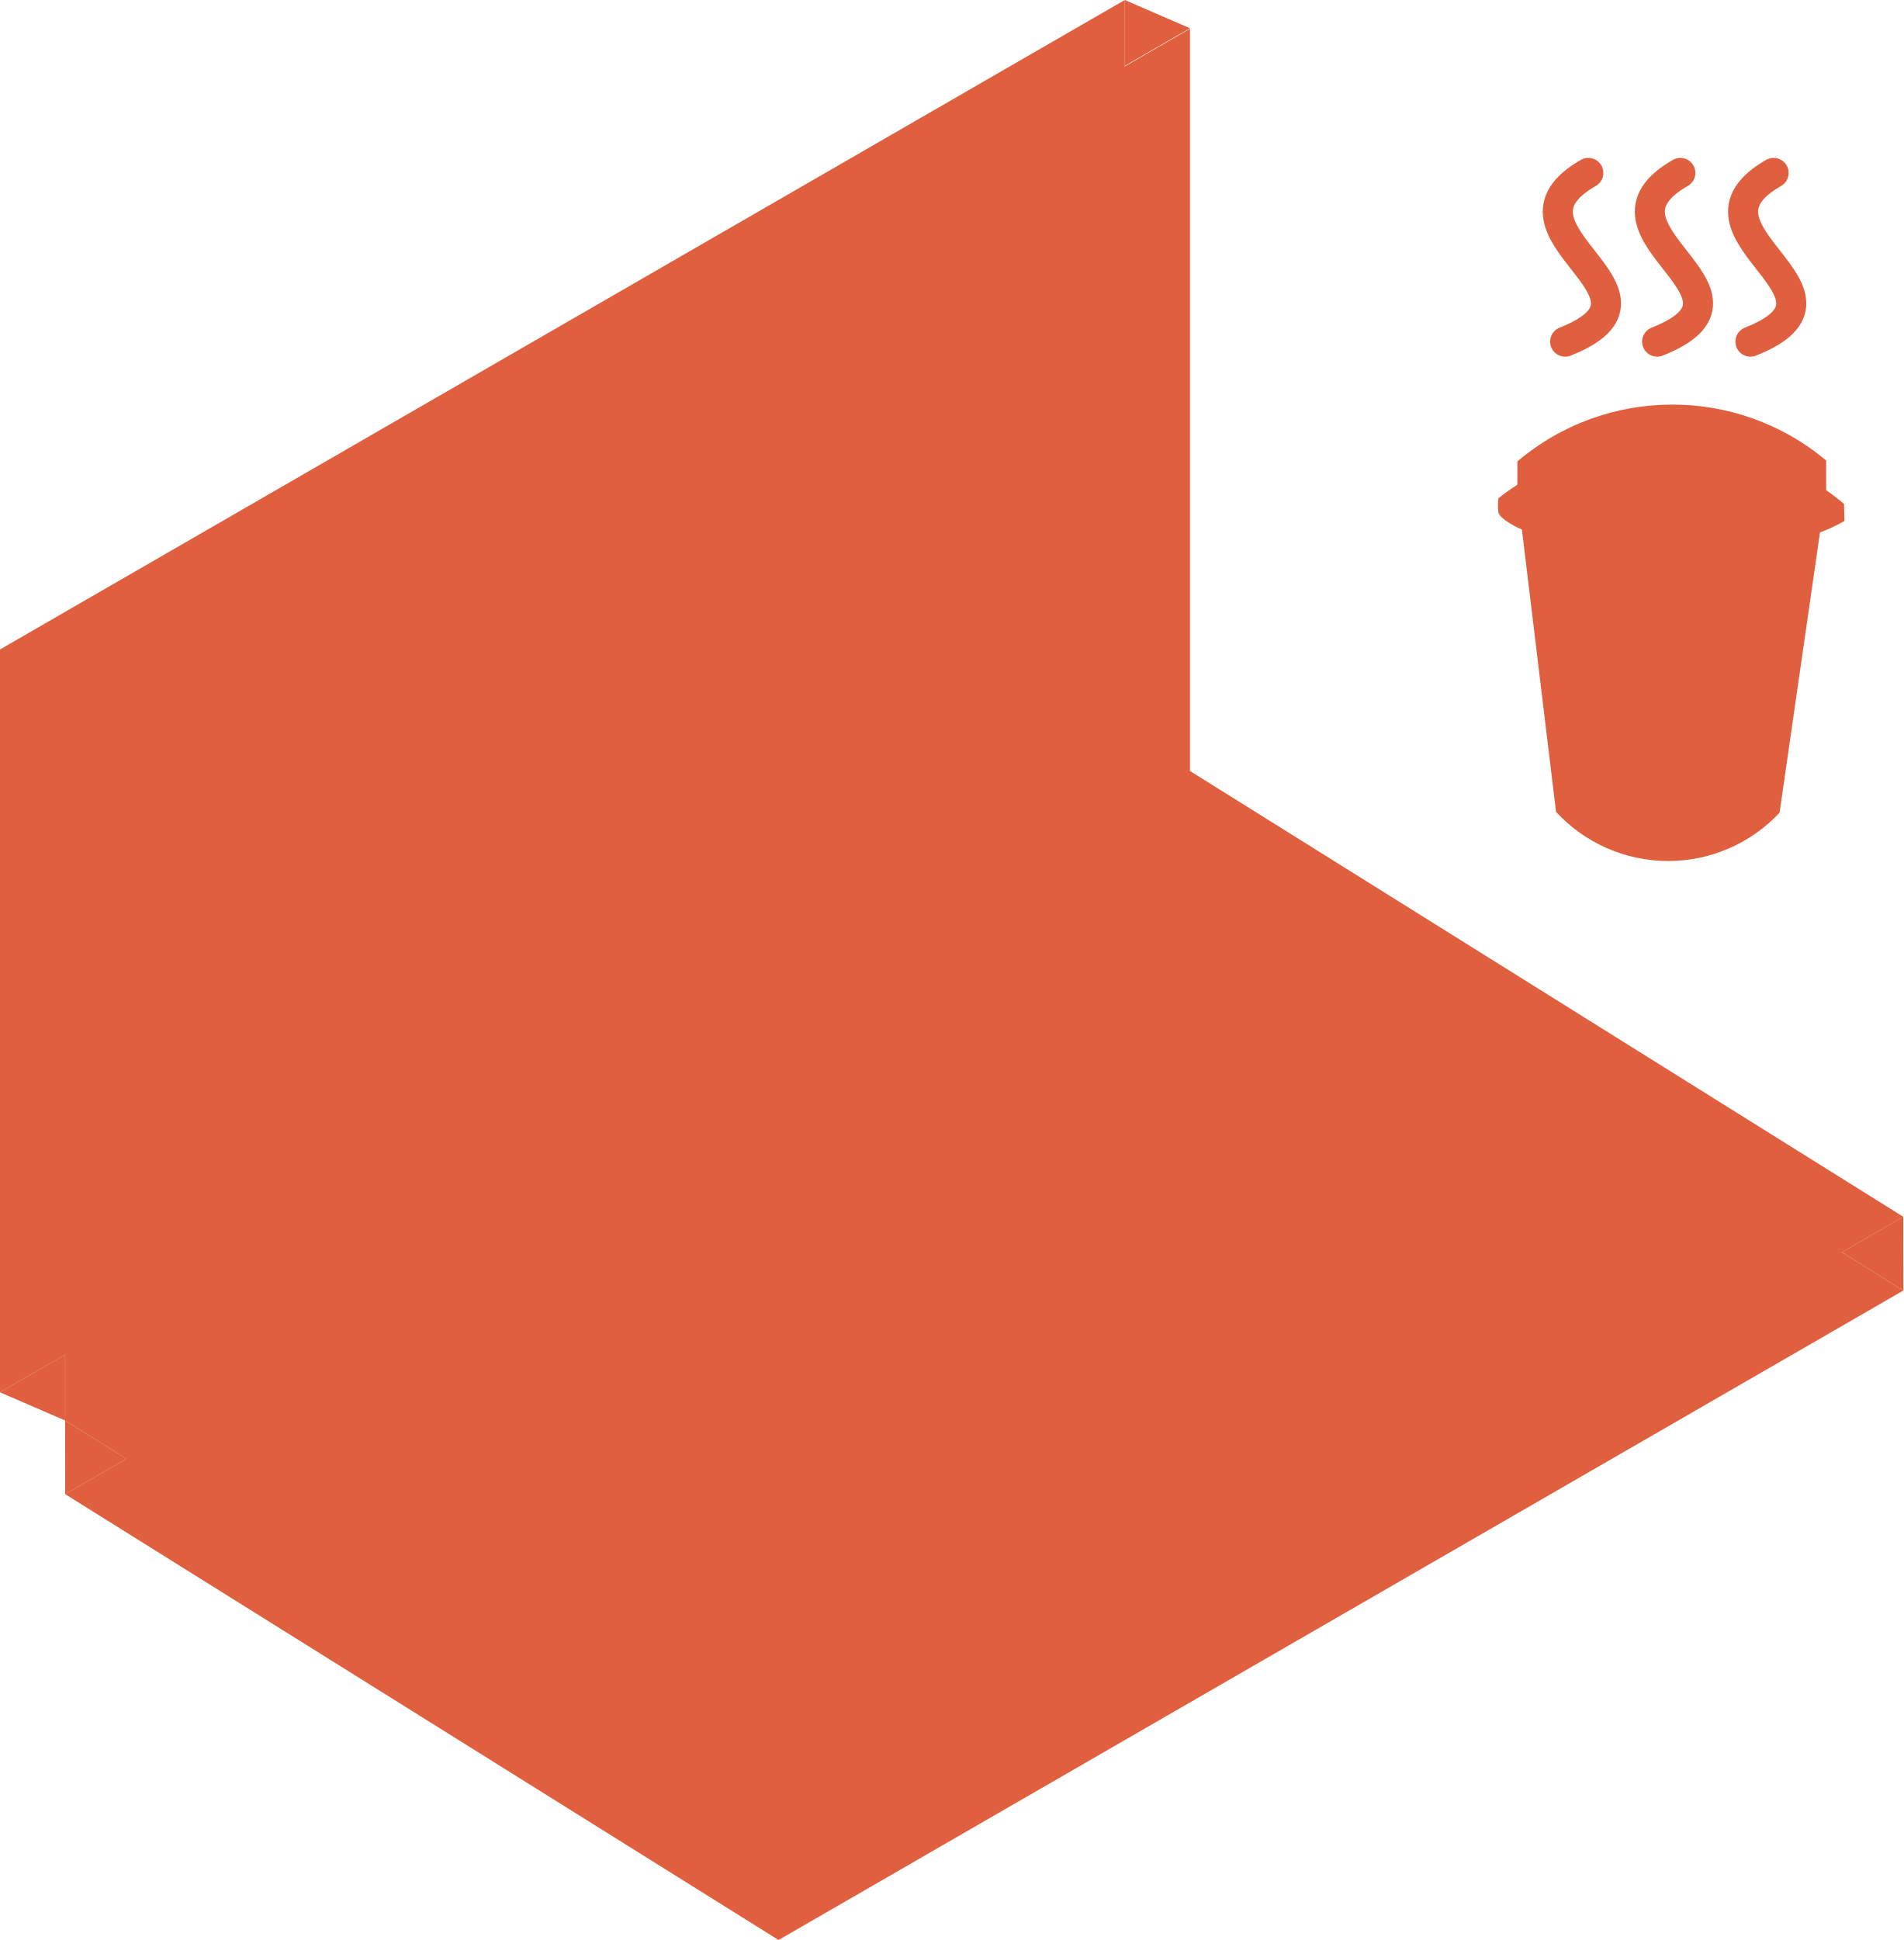
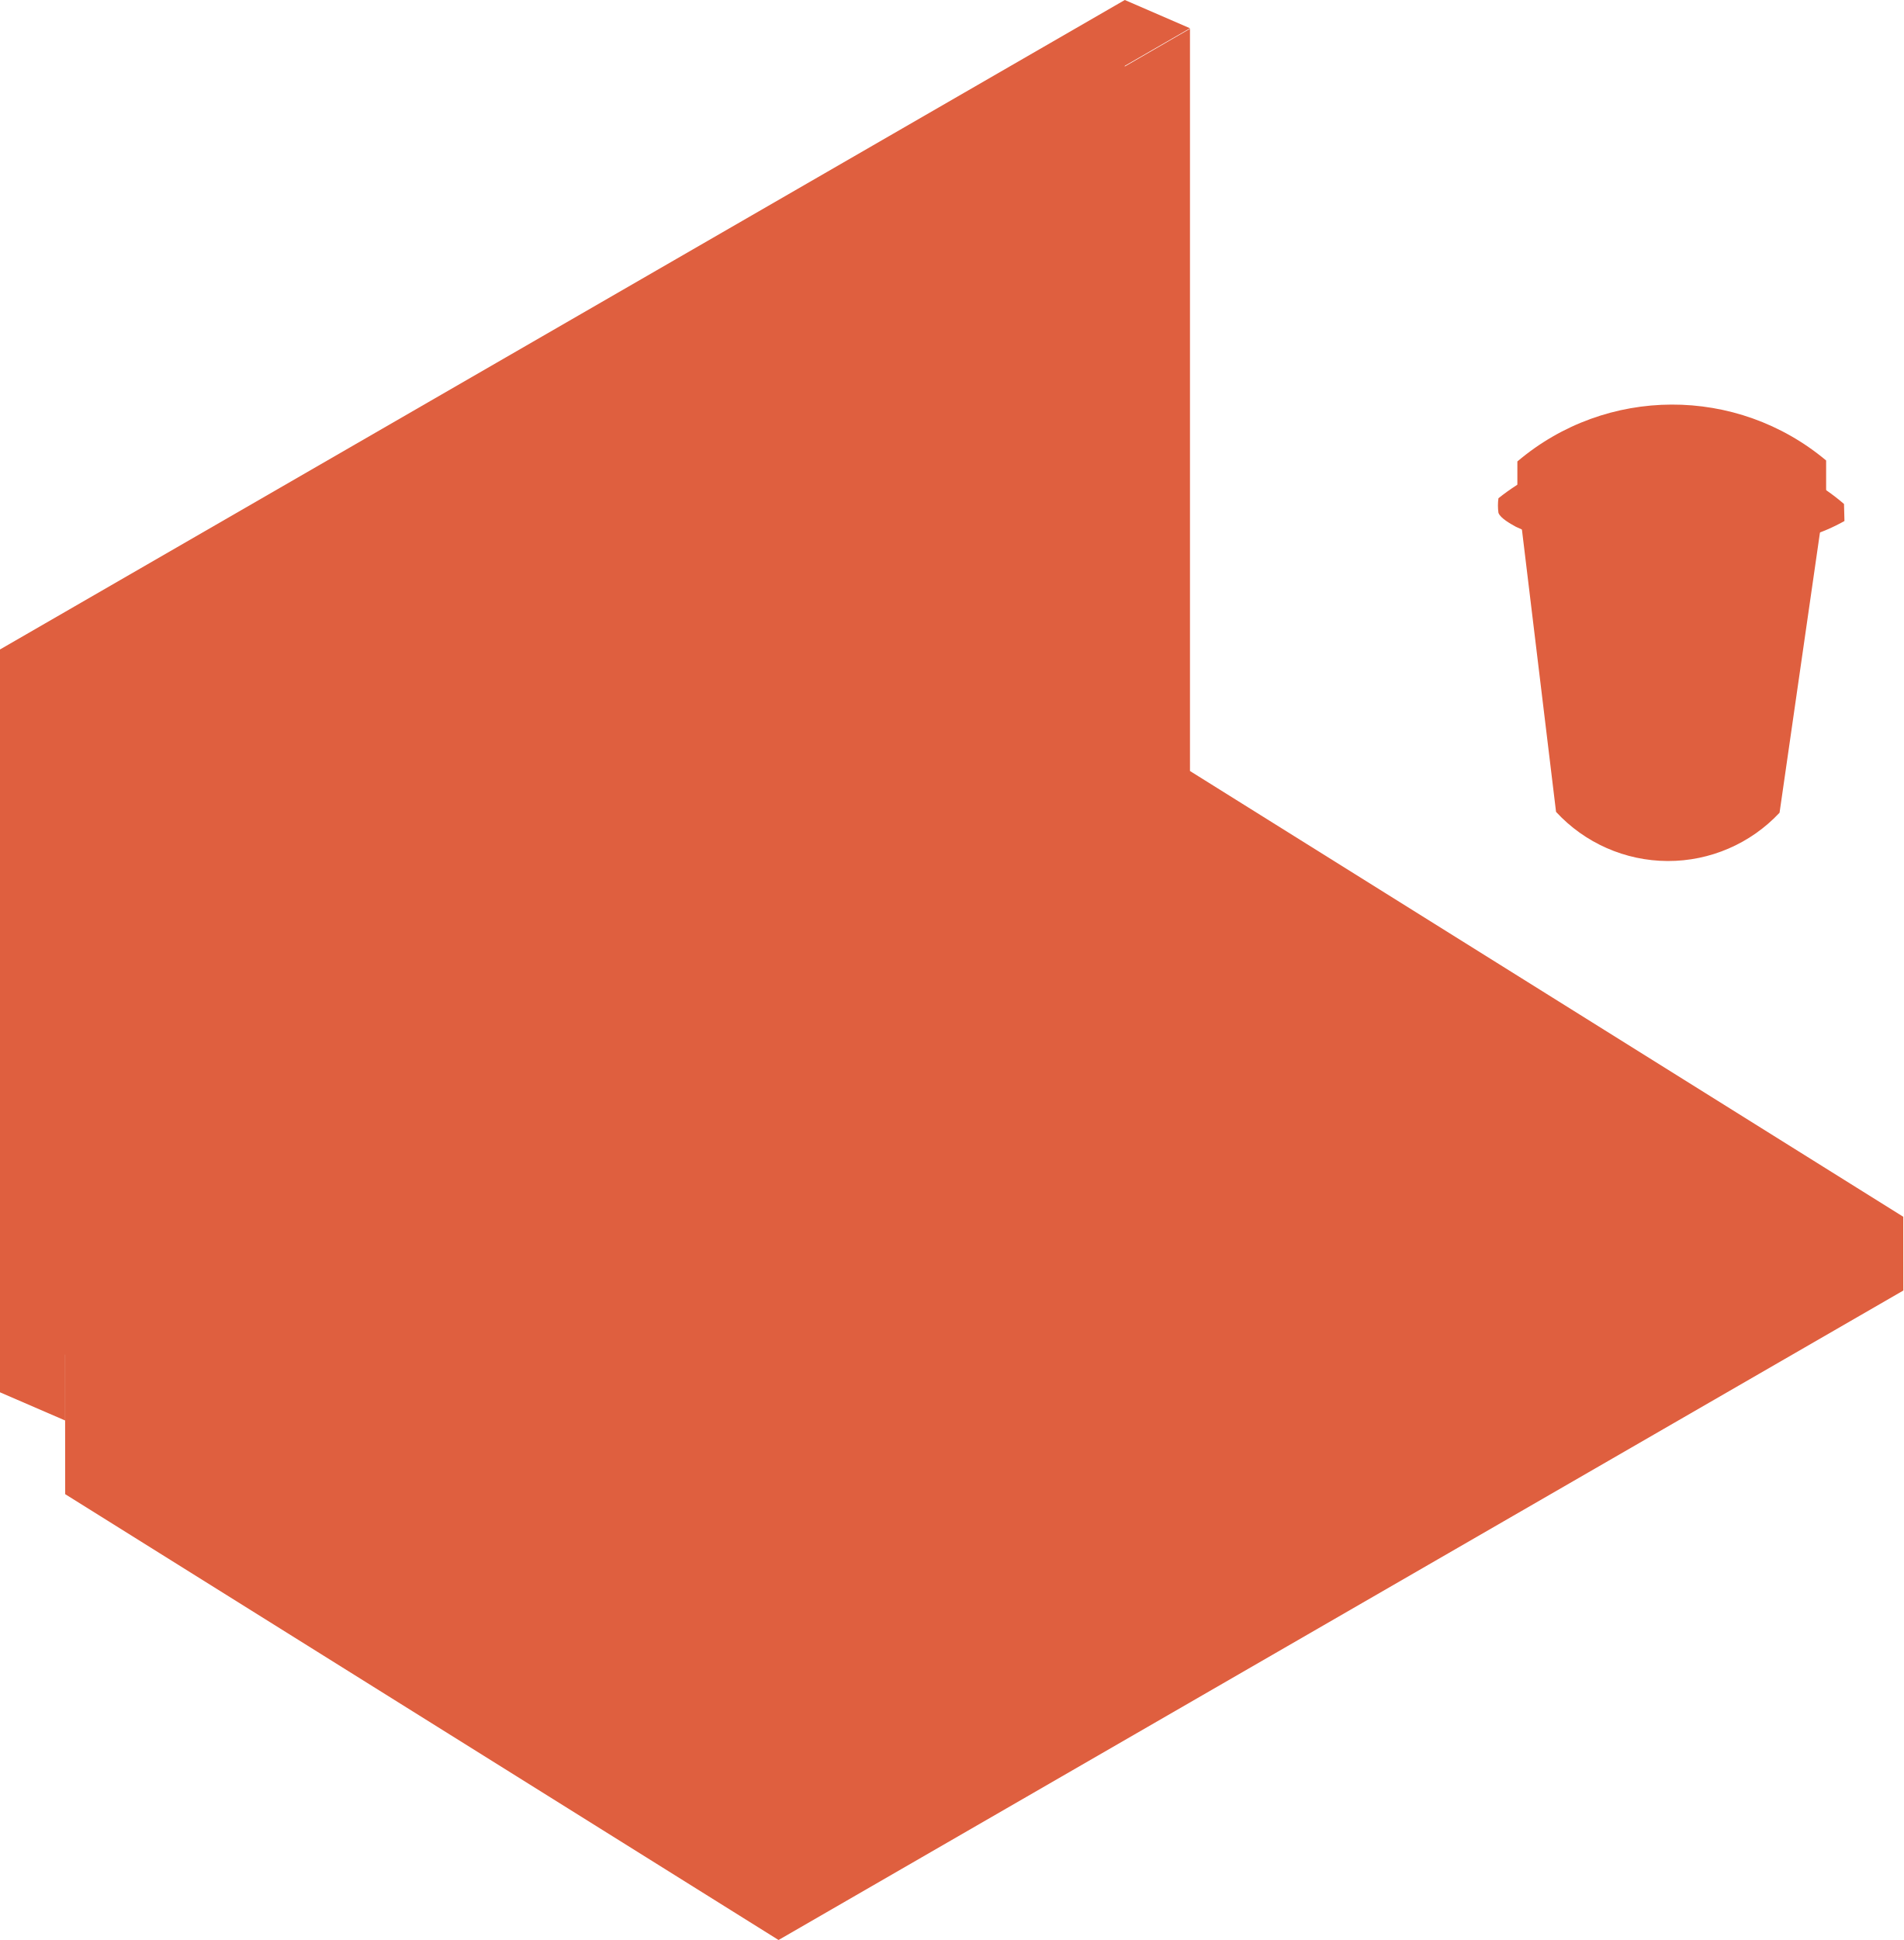
- <svg xmlns="http://www.w3.org/2000/svg" viewBox="0 0 253.42 258.26">
-   <g id="laptop">
-     <polygon points="253.41 161.98 103.65 248.45 8.67 189.1 158.43 102.63 253.41 161.98" style="fill: #df5f3f" />
-     <g>
-       <polygon points="253.42 171.8 103.66 258.26 8.68 198.91 158.44 112.45 253.42 171.8" style="fill: #df5f3f" />
-       <polygon points="149.76 98.89 0 185.35 0 86.46 149.76 0 149.76 98.89" style="fill: #df5f3f" />
-     </g>
-     <polyline points="0 185.35 8.67 189.1 8.67 180.34" style="fill: #df5f3f" />
-     <polyline points="149.76 8.77 149.76 0 158.44 3.76" style="fill: #df5f3f" />
-     <polyline points="8.68 198.91 8.67 189.1 16.84 194.2" style="fill: #df5f3f" />
-     <polyline points="253.42 171.8 245.25 166.69 253.41 161.98" style="fill: #df5f3f" />
-     <path d="M371.07,314.32a20.31,20.31,0,0,1-29.76-.11L336.57,275h40.17" transform="translate(-134.13 -206.13)" style="fill: #df5f3f" />
-     <path d="M377.27,267.43a31.9,31.9,0,0,0-41.11.13v6.74l41.11.74Z" transform="translate(-134.13 -206.13)" style="fill: #df5f3f" />
-     <path d="M379.65,273.22c-5.79-5-14.29-8-22.9-8.11s-17.18,2.59-23.11,7.35a7,7,0,0,0,0,1.94c.26.72,1.61,1.46,2.33,1.86a19.71,19.71,0,0,0,7,1.87,145.45,145.45,0,0,0,16.55,1.15c6.93.09,14.15-.39,20.19-3.79" transform="translate(-134.13 -206.13)" style="fill: #df5f3f" />
-     <polygon points="158.44 102.72 8.68 189.19 8.68 90.3 158.44 3.83 158.44 102.72" style="fill: #df5f3f" />
-   </g>
-   <g id="steam">
-     <path d="M370.28,229.15c-13.78,7.87,13.25,16-3.09,22.46" transform="translate(-134.13 -206.13)" style="fill: none;stroke: #df5f3f;stroke-linecap: round;stroke-linejoin: round;stroke-width: 4px" />
-     <path d="M357.86,229.15c-13.77,7.87,13.26,16-3.09,22.46" transform="translate(-134.13 -206.13)" style="fill: none;stroke: #df5f3f;stroke-linecap: round;stroke-linejoin: round;stroke-width: 4px" />
-     <path d="M345.61,229.15c-13.78,7.87,13.25,16-3.09,22.46" transform="translate(-134.13 -206.13)" style="fill: none;stroke: #df5f3f;stroke-linecap: round;stroke-linejoin: round;stroke-width: 4px" />
+ <svg xmlns="http://www.w3.org/2000/svg" id="laptop" viewBox="0 0 253.42 258.26">
+   <path d="M371.07,314.32a20.31,20.31,0,0,1-29.76-.11L336.57,275h40.17" transform="translate(-134.13 -206.13)" style="fill: #df5f3f" />
+   <path d="M377.27,267.43a31.9,31.9,0,0,0-41.11.13v6.74l41.11.74Z" transform="translate(-134.13 -206.13)" style="fill: #df5f3f" />
+   <path d="M379.65,273.22c-5.79-5-14.29-8-22.9-8.11s-17.18,2.59-23.11,7.35a7,7,0,0,0,0,1.94c.26.72,1.61,1.46,2.33,1.86a19.71,19.71,0,0,0,7,1.87,145.45,145.45,0,0,0,16.55,1.15c6.93.09,14.15-.39,20.19-3.79" transform="translate(-134.13 -206.13)" style="fill: #df5f3f" />
+   <g>
+     <polygon points="8.68 180.34 8.67 180.34 8.67 189.1 8.68 189.09 8.68 180.34" style="fill: none" />
+     <polygon points="9.29 189.48 16.84 194.2 8.68 198.91 16.84 194.2 9.29 189.48" style="fill: none" />
+     <polygon points="253.41 161.98 158.44 102.64 158.44 3.83 149.76 8.85 149.76 8.77 158.44 3.76 149.76 0 0 86.46 0 185.35 8.67 189.1 8.67 180.34 8.68 180.34 8.68 189.09 8.67 189.1 8.68 198.91 16.84 194.2 9.29 189.48 16.84 194.2 8.68 198.91 103.66 258.26 253.42 171.8 253.41 161.98" style="fill: #df5f3f" />
  </g>
</svg>
